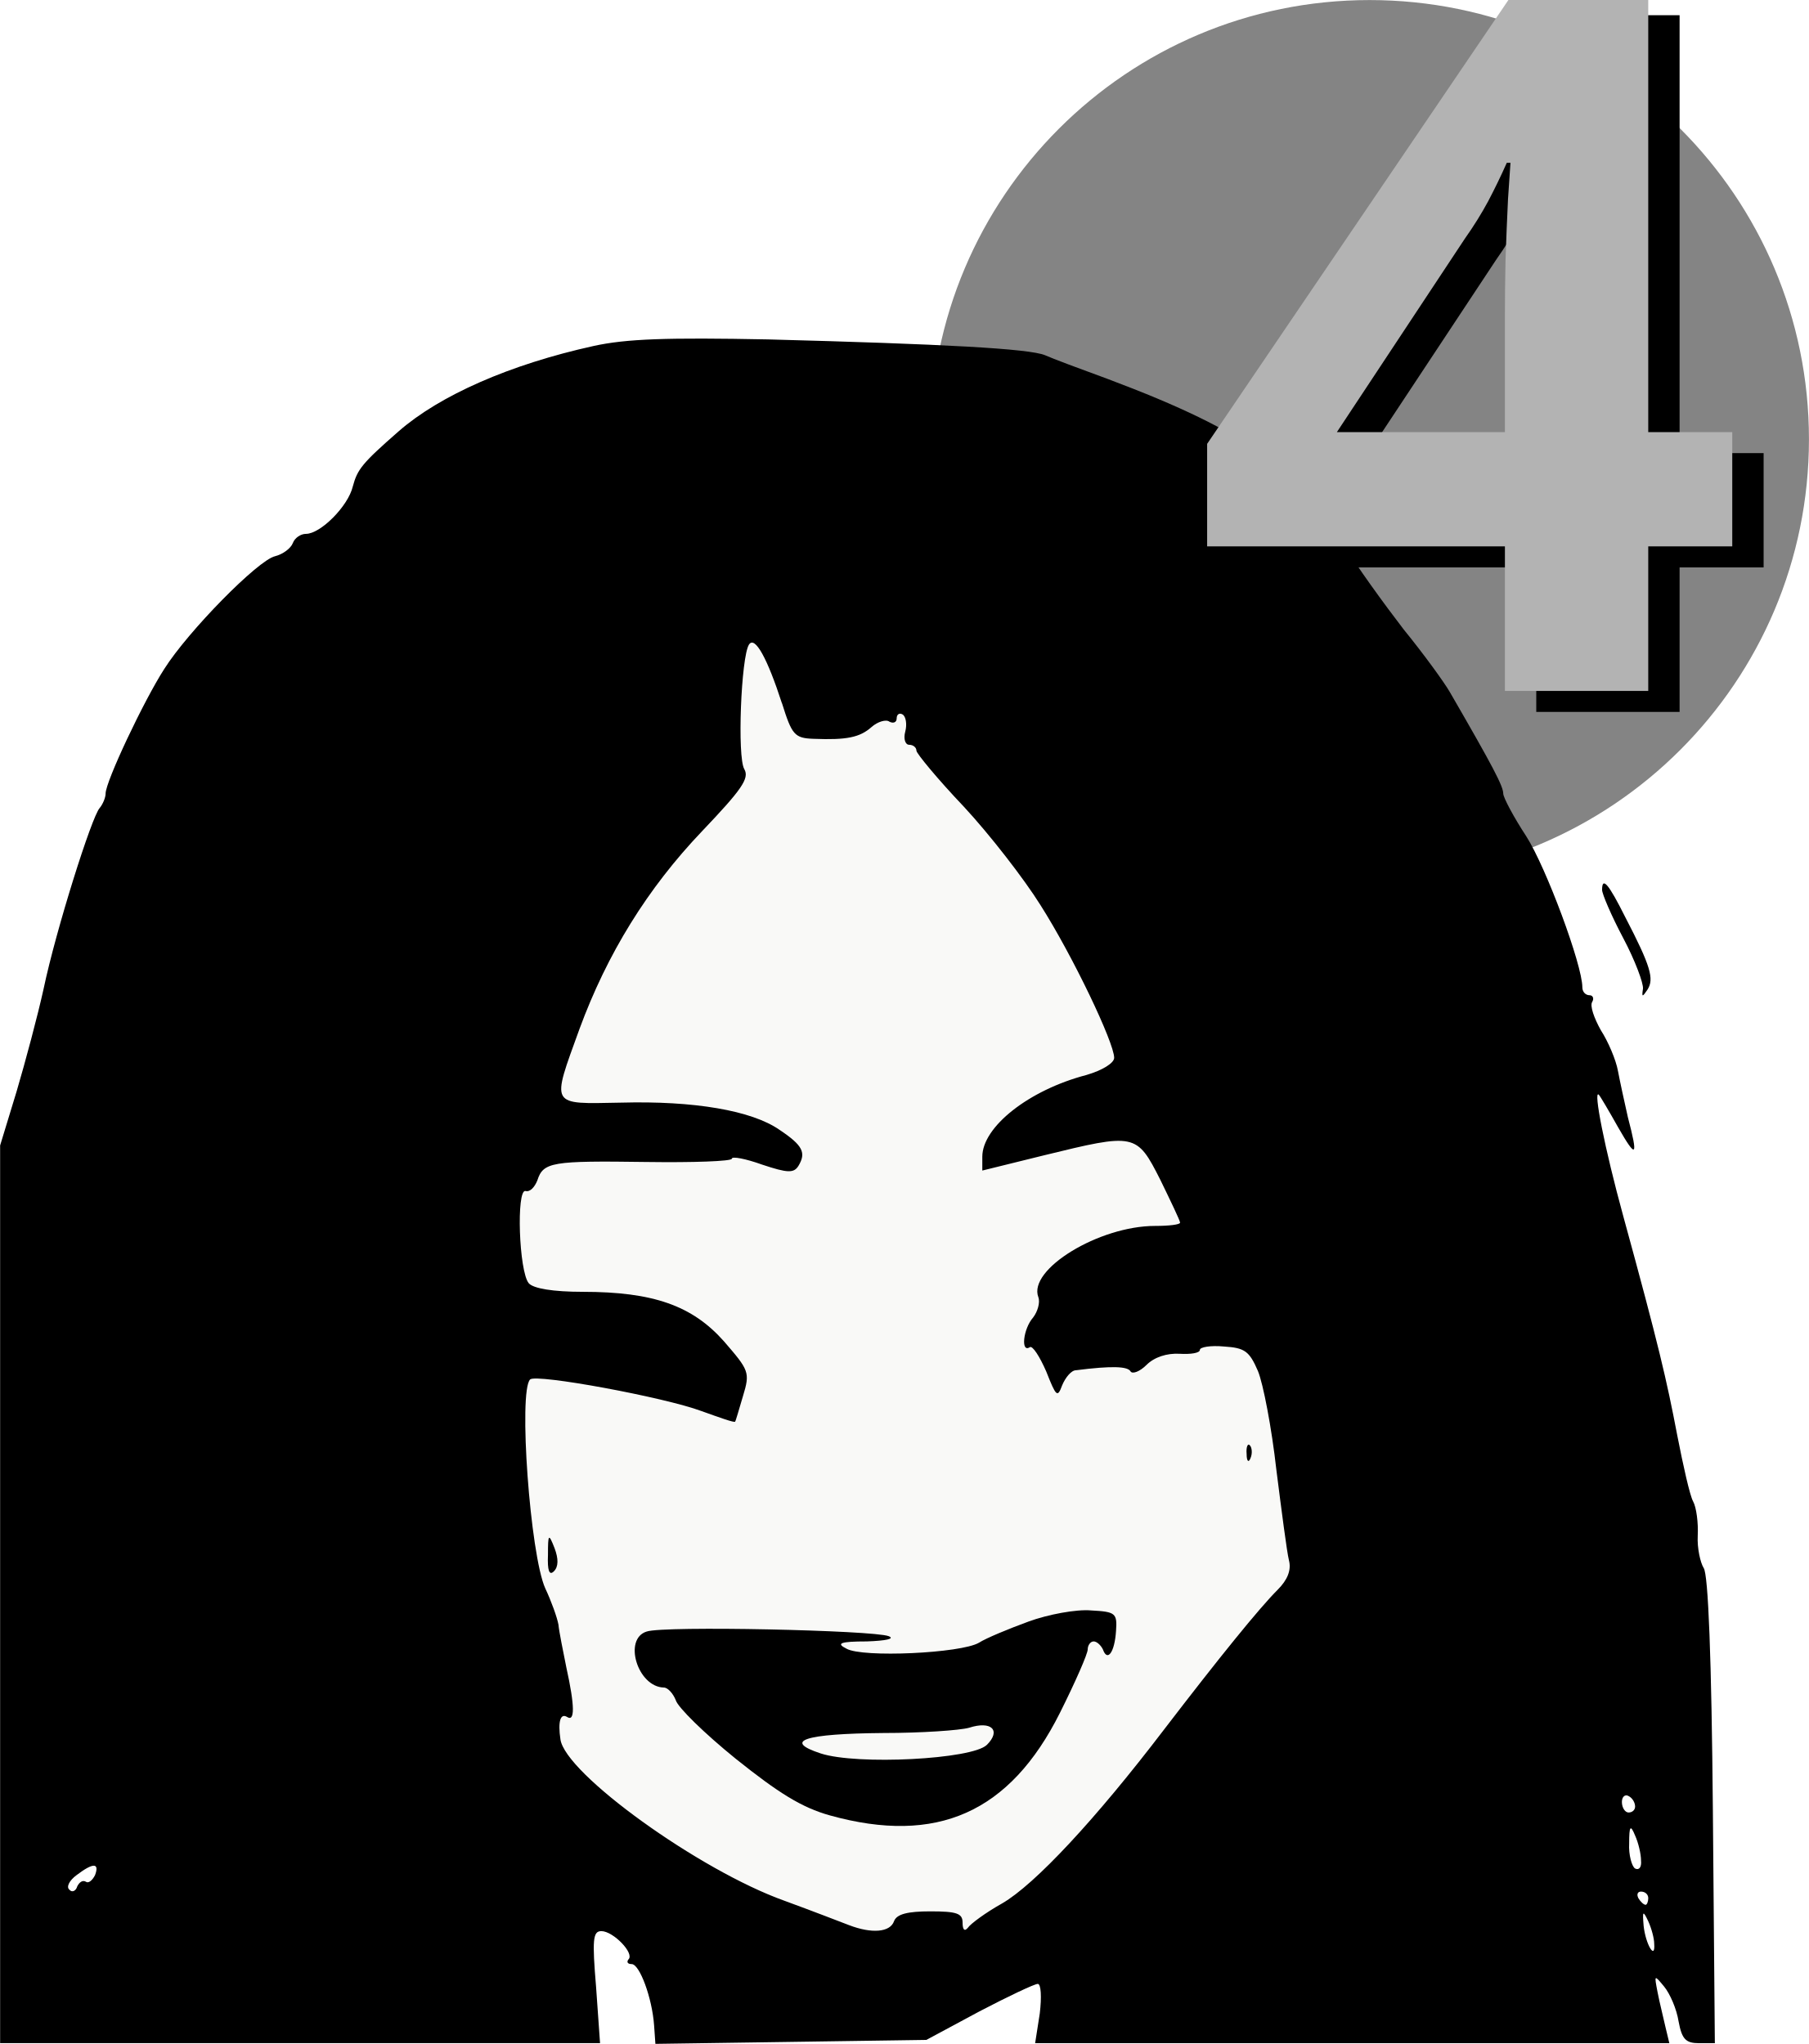
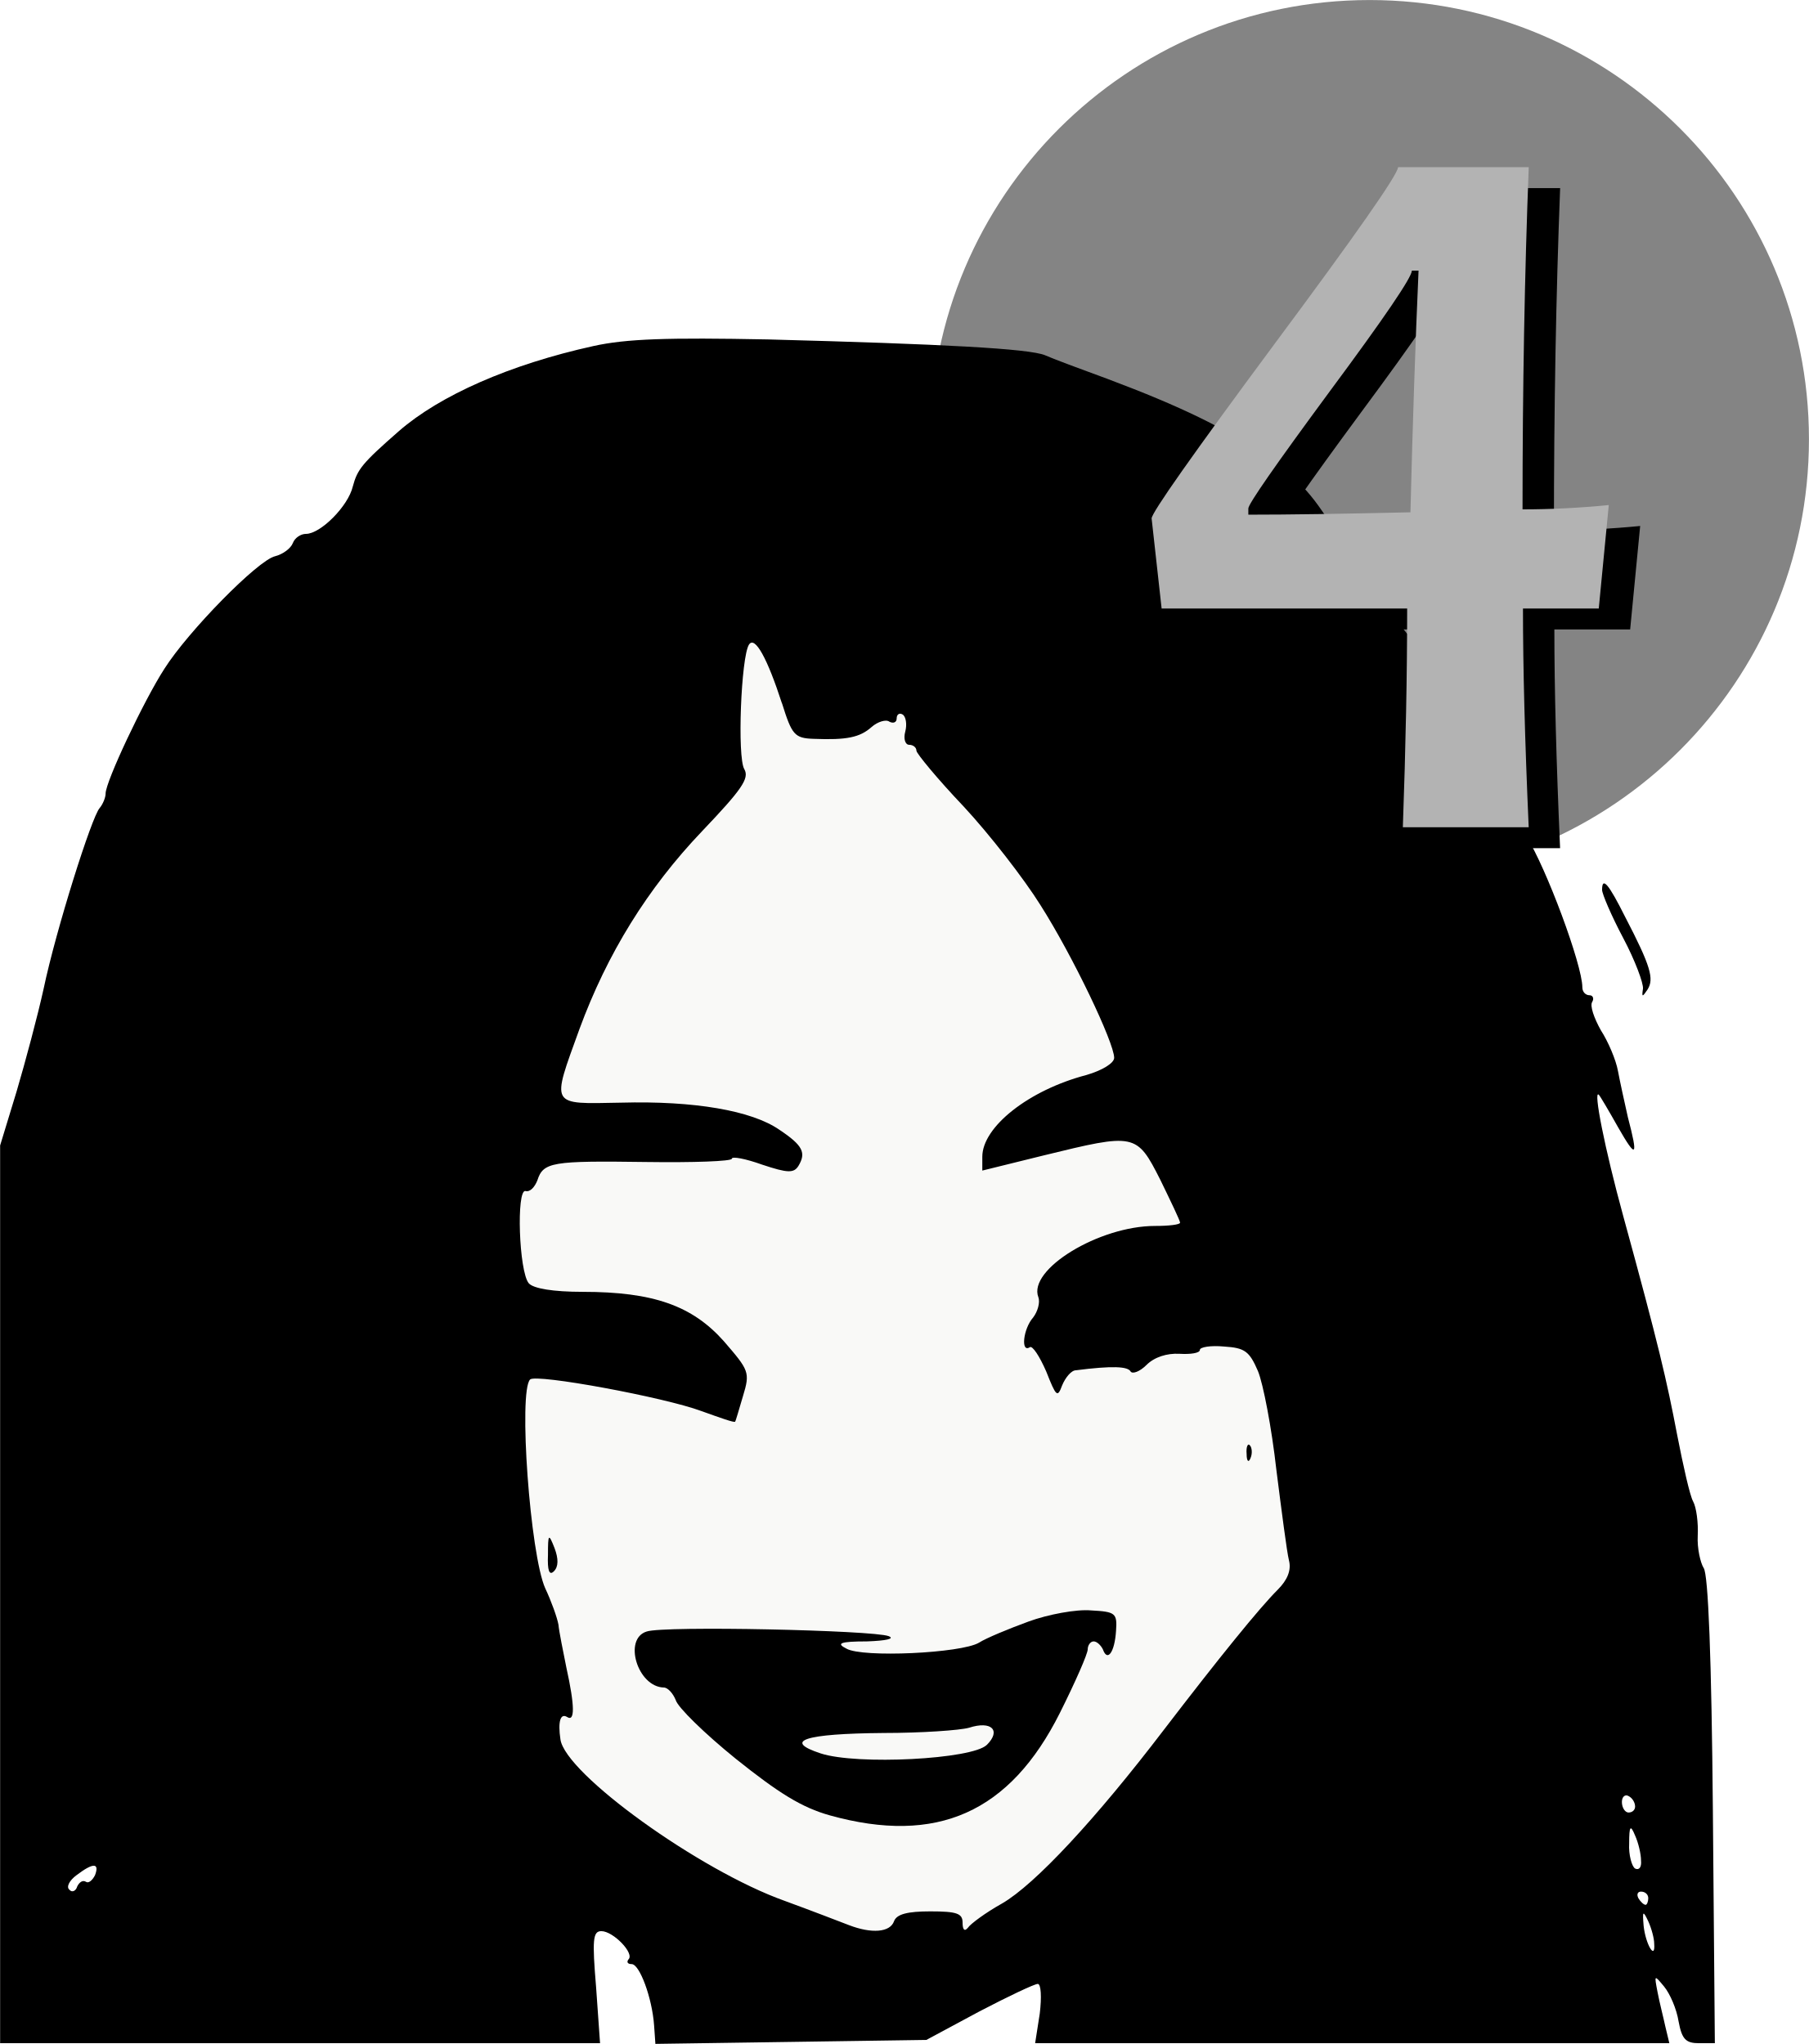
<svg xmlns="http://www.w3.org/2000/svg" width="45.747mm" height="51.709mm" version="1.1" viewBox="0 0 45.747 51.709">
-   <g transform="translate(-82.021 -122.77)">
-     <g transform="translate(-48.82 .053484)">
-       <ellipse cx="153.03" cy="154.46" rx="13.497" ry="18.178" fill="#f9f9f7" fill-rule="evenodd" stroke-width=".181" />
-       <g stroke-width=".167">
-         <path d="m145.85 131.47c-2.118 0.467-3.885 1.25-4.919 2.151-0.934 0.817-1.05 0.967-1.167 1.401-0.117 0.5-0.817 1.2-1.184 1.2-0.133 0-0.283 0.1-0.333 0.233-0.05 0.133-0.25 0.283-0.45 0.333-0.434 0.1-2.201 1.901-2.801 2.851-0.517 0.8-1.484 2.851-1.484 3.151 0 0.1-0.067 0.267-0.15 0.367-0.2 0.217-1.101 3.068-1.417 4.569-0.15 0.684-0.467 1.867-0.684 2.601l-0.417 1.367v22.71h15.173l-0.1-1.417c-0.1-1.2-0.083-1.417 0.133-1.417 0.3 0 0.85 0.567 0.684 0.717-0.05 0.067-0.017 0.117 0.083 0.117 0.2 0 0.517 0.85 0.567 1.551l0.033 0.467 3.435-0.05 3.418-0.05 1.334-0.717c0.734-0.384 1.401-0.7 1.484-0.7 0.083 0 0.1 0.333 0.05 0.75l-0.117 0.75h16.04l-0.1-0.417c-0.05-0.233-0.15-0.617-0.2-0.884-0.083-0.434-0.083-0.434 0.167-0.133 0.15 0.183 0.317 0.567 0.367 0.884 0.083 0.45 0.183 0.55 0.517 0.55h0.4l-0.05-5.886c-0.033-3.835-0.117-5.986-0.233-6.136-0.083-0.133-0.167-0.5-0.15-0.817 0.017-0.317-0.033-0.717-0.117-0.867-0.083-0.15-0.25-0.9-0.4-1.667-0.267-1.401-0.467-2.268-1.367-5.552-0.467-1.701-0.767-3.218-0.617-3.068 0.033 0.033 0.25 0.4 0.484 0.817 0.467 0.817 0.517 0.767 0.25-0.25-0.083-0.367-0.2-0.9-0.25-1.167-0.05-0.283-0.25-0.75-0.434-1.034-0.167-0.3-0.283-0.617-0.217-0.717 0.05-0.083 0.017-0.167-0.067-0.167-0.1 0-0.183-0.083-0.183-0.2 0-0.567-0.917-3.035-1.417-3.818-0.317-0.484-0.584-0.984-0.584-1.084 0-0.183-0.25-0.667-1.351-2.568-0.133-0.233-0.65-0.95-1.167-1.584-0.5-0.65-1.2-1.617-1.534-2.168-0.784-1.284-1.017-1.551-2.034-2.268-0.934-0.65-2.051-1.2-3.918-1.901-0.684-0.25-1.401-0.517-1.584-0.6-0.4-0.167-2.568-0.283-7.003-0.4-2.551-0.05-3.585-0.017-4.419 0.167zm4.769 9.037c0.25 0.8 0.317 0.884 0.8 0.9 0.834 0.033 1.167-0.033 1.467-0.3 0.15-0.133 0.367-0.2 0.45-0.133 0.1 0.05 0.183 0.017 0.183-0.083 0-0.1 0.067-0.15 0.15-0.1 0.083 0.05 0.117 0.25 0.067 0.434-0.05 0.183 0 0.333 0.1 0.333s0.183 0.067 0.183 0.15c0 0.067 0.534 0.717 1.2 1.417 0.65 0.7 1.517 1.817 1.934 2.484 0.817 1.284 1.867 3.485 1.867 3.868 0 0.133-0.3 0.317-0.7 0.434-1.467 0.384-2.635 1.317-2.635 2.068v0.35l1.551-0.383c2.318-0.567 2.351-0.567 2.951 0.617 0.267 0.55 0.5 1.034 0.5 1.084 0 0.05-0.283 0.083-0.634 0.083-1.417 0-3.218 1.101-2.951 1.801 0.05 0.133-0.017 0.367-0.133 0.517-0.25 0.283-0.317 0.9-0.083 0.75 0.067-0.05 0.25 0.233 0.417 0.617 0.25 0.634 0.283 0.667 0.4 0.35 0.083-0.2 0.233-0.384 0.35-0.384 0.917-0.117 1.317-0.1 1.384 0.033 0.05 0.067 0.233 0 0.4-0.167 0.2-0.2 0.517-0.3 0.834-0.283 0.283 0.017 0.517-0.017 0.517-0.1 0-0.067 0.267-0.117 0.617-0.083 0.517 0.033 0.634 0.117 0.85 0.617 0.133 0.317 0.35 1.451 0.467 2.501 0.133 1.05 0.267 2.084 0.317 2.284 0.067 0.25-0.033 0.5-0.283 0.75-0.467 0.467-1.467 1.701-2.885 3.551-1.717 2.251-3.251 3.902-4.085 4.385-0.417 0.233-0.8 0.517-0.867 0.617-0.083 0.1-0.133 0.05-0.133-0.133 0-0.233-0.15-0.283-0.817-0.283-0.567 0-0.85 0.067-0.917 0.25-0.1 0.283-0.567 0.317-1.134 0.1-0.217-0.083-0.95-0.367-1.634-0.617-2.151-0.767-5.552-3.218-5.669-4.085-0.067-0.45 0-0.667 0.167-0.567 0.2 0.133 0.2-0.267-0.017-1.25-0.083-0.417-0.183-0.9-0.2-1.084-0.033-0.183-0.183-0.6-0.333-0.917-0.384-0.85-0.684-4.986-0.384-5.286 0.15-0.15 3.401 0.45 4.335 0.8 0.467 0.167 0.834 0.3 0.85 0.267 0.017-0.017 0.1-0.317 0.2-0.65 0.183-0.6 0.15-0.65-0.484-1.384-0.8-0.9-1.784-1.25-3.568-1.25-0.75 0-1.25-0.083-1.367-0.217-0.25-0.3-0.317-2.384-0.083-2.334 0.117 0.033 0.233-0.1 0.3-0.267 0.15-0.467 0.367-0.5 2.751-0.467 1.184 0.017 2.168-0.017 2.168-0.083s0.35 0 0.767 0.15c0.65 0.217 0.8 0.217 0.917 0.033 0.2-0.333 0.117-0.517-0.484-0.917-0.7-0.484-2.151-0.734-4.002-0.684-1.817 0.033-1.767 0.117-1.05-1.867 0.7-1.901 1.717-3.551 3.101-5.002 1-1.05 1.2-1.334 1.067-1.567-0.183-0.3-0.083-2.834 0.117-3.151 0.15-0.233 0.467 0.35 0.834 1.484zm21.576 27.912c0 0.083-0.067 0.15-0.167 0.15-0.083 0-0.167-0.117-0.167-0.267 0-0.133 0.083-0.2 0.167-0.15 0.1 0.05 0.167 0.167 0.167 0.267zm0.15 1.367c0.017 0.167-0.05 0.25-0.15 0.2-0.083-0.05-0.167-0.35-0.15-0.634 0-0.45 0.033-0.484 0.15-0.2 0.083 0.183 0.15 0.467 0.15 0.634zm-39.1 0.367c-0.067 0.133-0.167 0.217-0.233 0.167-0.083-0.05-0.167 0.017-0.217 0.117-0.033 0.117-0.133 0.167-0.2 0.083-0.083-0.067 0-0.233 0.183-0.367 0.417-0.317 0.584-0.317 0.467 0zm39.283 0.584c0 0.083-0.033 0.167-0.067 0.167-0.05 0-0.133-0.083-0.183-0.167-0.05-0.1-0.017-0.167 0.067-0.167 0.1 0 0.183 0.067 0.183 0.167zm0.15 1.151c0.033 0.434-0.217 0.017-0.267-0.45-0.033-0.383-0.017-0.4 0.117-0.117 0.083 0.183 0.15 0.434 0.15 0.567z" />
-         <path d="m162.37 159.5c0 0.183 0.05 0.233 0.1 0.1 0.05-0.117 0.033-0.267-0.017-0.317-0.05-0.067-0.1 0.033-0.083 0.217z" />
-         <path d="m144.7 162.05c-0.017 0.4 0.033 0.534 0.15 0.417 0.117-0.117 0.117-0.317 0.017-0.584-0.15-0.384-0.167-0.367-0.167 0.167z" />
-         <path d="m156.85 163.74c-0.5 0.183-1.067 0.417-1.25 0.534-0.45 0.267-2.951 0.384-3.351 0.15-0.267-0.133-0.167-0.183 0.517-0.183 0.484-0.017 0.717-0.067 0.55-0.133-0.384-0.15-5.686-0.267-6.119-0.117-0.6 0.183-0.233 1.401 0.434 1.417 0.1 0 0.233 0.15 0.3 0.317 0.05 0.183 0.734 0.85 1.517 1.484 1.084 0.867 1.667 1.234 2.384 1.434 2.701 0.75 4.552-0.067 5.819-2.601 0.383-0.767 0.7-1.484 0.7-1.601 0-0.1 0.067-0.2 0.15-0.2 0.083 0 0.183 0.1 0.233 0.2 0.117 0.333 0.3 0.067 0.333-0.467 0.033-0.45-0.017-0.484-0.634-0.517-0.367-0.033-1.084 0.1-1.584 0.283zm-1.05 3.118c-0.367 0.367-3.285 0.517-4.202 0.217-0.967-0.317-0.417-0.5 1.584-0.517 0.967 0 1.934-0.067 2.168-0.133 0.567-0.183 0.817 0.067 0.45 0.434z" />
-         <path d="m171.36 145.23c0 0.1 0.233 0.65 0.534 1.217s0.517 1.151 0.5 1.284c-0.033 0.217-0.017 0.217 0.117 0.017 0.167-0.267 0.083-0.584-0.567-1.834-0.417-0.834-0.584-1.034-0.584-0.684z" />
-       </g>
-       <circle cx="165.48" cy="133.83" r="11.112" fill-opacity=".481" />
-       <text x="161.744" y="140.725" fill="#000" font-family="Candara" font-size="24.694px" font-weight="bold" stroke-width="2.468" style="font-variant-caps:normal;font-variant-east-asian:normal;font-variant-ligatures:normal;font-variant-numeric:normal" xml:space="preserve">
-         <tspan x="161.744" y="140.725">4</tspan>
-       </text>
-       <text x="160.951" y="140.196" fill="#b3b3b3" font-family="Candara" font-size="24.694px" font-weight="bold" stroke-width="2.468" style="font-variant-caps:normal;font-variant-east-asian:normal;font-variant-ligatures:normal;font-variant-numeric:normal" xml:space="preserve">
-         <tspan x="160.951" y="140.196">4</tspan>
-       </text>
-     </g>
+   <path d="m35.686 31.743a13.497 18.178 0 0 1-13.497 18.178 13.497 18.178 0 0 1-13.497-18.178 13.497 18.178 0 0 1 13.497-18.178 13.497 18.178 0 0 1 13.497 18.178z" fill="#f9f9f7" fill-rule="evenodd" stroke-width=".181" />
+   <g stroke-width=".167">
+     <path d="m15.009 8.754c-2.118 0.467-3.885 1.25-4.919 2.151-0.934 0.817-1.05 0.967-1.167 1.401-0.117 0.5-0.817 1.2-1.184 1.2-0.133 0-0.283 0.1-0.333 0.233-0.05 0.133-0.25 0.283-0.45 0.333-0.434 0.1-2.201 1.901-2.801 2.851-0.517 0.8-1.484 2.851-1.484 3.151 0 0.1-0.067 0.267-0.15 0.367-0.2 0.217-1.101 3.068-1.417 4.569-0.15 0.684-0.467 1.867-0.684 2.601l-0.417 1.367v22.71h15.173l-0.1-1.417c-0.1-1.2-0.083-1.417 0.133-1.417 0.3 0 0.85 0.567 0.684 0.717-0.05 0.067-0.017 0.117 0.083 0.117 0.2 0 0.517 0.85 0.567 1.551l0.033 0.467 3.435-0.05 3.418-0.05 1.334-0.717c0.734-0.384 1.401-0.7 1.484-0.7s0.1 0.333 0.05 0.75l-0.117 0.75h16.04l-0.1-0.417c-0.05-0.233-0.15-0.617-0.2-0.884-0.083-0.434-0.083-0.434 0.167-0.133 0.15 0.183 0.317 0.567 0.367 0.884 0.083 0.45 0.183 0.55 0.517 0.55h0.4l-0.05-5.886c-0.033-3.835-0.117-5.986-0.233-6.136-0.083-0.133-0.167-0.5-0.15-0.817 0.017-0.317-0.033-0.717-0.117-0.867-0.083-0.15-0.25-0.9-0.4-1.667-0.267-1.401-0.467-2.268-1.367-5.552-0.467-1.701-0.767-3.218-0.617-3.068 0.033 0.033 0.25 0.4 0.484 0.817 0.467 0.817 0.517 0.767 0.25-0.25-0.083-0.367-0.2-0.9-0.25-1.167-0.05-0.283-0.25-0.75-0.434-1.034-0.167-0.3-0.283-0.617-0.217-0.717 0.05-0.083 0.017-0.167-0.067-0.167-0.1 0-0.183-0.083-0.183-0.2 0-0.567-0.917-3.035-1.417-3.818-0.317-0.484-0.584-0.984-0.584-1.084 0-0.183-0.25-0.667-1.351-2.568-0.133-0.233-0.65-0.95-1.167-1.584-0.5-0.65-1.2-1.617-1.534-2.168-0.784-1.284-1.017-1.551-2.034-2.268-0.934-0.65-2.051-1.2-3.918-1.901-0.684-0.25-1.401-0.517-1.584-0.6-0.4-0.167-2.568-0.283-7.003-0.4-2.551-0.05-3.585-0.017-4.419 0.167zm4.769 9.037c0.25 0.8 0.317 0.884 0.8 0.9 0.834 0.033 1.167-0.033 1.467-0.3 0.15-0.133 0.367-0.2 0.45-0.133 0.1 0.05 0.183 0.017 0.183-0.083 0-0.1 0.067-0.15 0.15-0.1 0.083 0.05 0.117 0.25 0.067 0.434-0.05 0.183 0 0.333 0.1 0.333s0.183 0.067 0.183 0.15c0 0.067 0.534 0.717 1.2 1.417 0.65 0.7 1.517 1.817 1.934 2.484 0.817 1.284 1.867 3.485 1.867 3.868 0 0.133-0.3 0.317-0.7 0.434-1.467 0.384-2.635 1.317-2.635 2.068v0.35l1.551-0.383c2.318-0.567 2.351-0.567 2.951 0.617 0.267 0.55 0.5 1.034 0.5 1.084s-0.283 0.083-0.634 0.083c-1.417 0-3.218 1.101-2.951 1.801 0.05 0.133-0.017 0.367-0.133 0.517-0.25 0.283-0.317 0.9-0.083 0.75 0.067-0.05 0.25 0.233 0.417 0.617 0.25 0.634 0.283 0.667 0.4 0.35 0.083-0.2 0.233-0.384 0.35-0.384 0.917-0.117 1.317-0.1 1.384 0.033 0.05 0.067 0.233 0 0.4-0.167 0.2-0.2 0.517-0.3 0.834-0.283 0.283 0.017 0.517-0.017 0.517-0.1 0-0.067 0.267-0.117 0.617-0.083 0.517 0.033 0.634 0.117 0.85 0.617 0.133 0.317 0.35 1.451 0.467 2.501 0.133 1.05 0.267 2.084 0.317 2.284 0.067 0.25-0.033 0.5-0.283 0.75-0.467 0.467-1.467 1.701-2.885 3.551-1.717 2.251-3.251 3.902-4.085 4.385-0.417 0.233-0.8 0.517-0.867 0.617-0.083 0.1-0.133 0.05-0.133-0.133 0-0.233-0.15-0.283-0.817-0.283-0.567 0-0.85 0.067-0.917 0.25-0.1 0.283-0.567 0.317-1.134 0.1-0.217-0.083-0.95-0.367-1.634-0.617-2.151-0.767-5.552-3.218-5.669-4.085-0.067-0.45 0-0.667 0.167-0.567 0.2 0.133 0.2-0.267-0.017-1.25-0.083-0.417-0.183-0.9-0.2-1.084-0.033-0.183-0.183-0.6-0.333-0.917-0.384-0.85-0.684-4.986-0.384-5.286 0.15-0.15 3.401 0.45 4.335 0.8 0.467 0.167 0.834 0.3 0.85 0.267 0.017-0.017 0.1-0.317 0.2-0.65 0.183-0.6 0.15-0.65-0.484-1.384-0.8-0.9-1.784-1.25-3.568-1.25-0.75 0-1.25-0.083-1.367-0.217-0.25-0.3-0.317-2.384-0.083-2.334 0.117 0.033 0.233-0.1 0.3-0.267 0.15-0.467 0.367-0.5 2.751-0.467 1.184 0.017 2.168-0.017 2.168-0.083s0.35 0 0.767 0.15c0.65 0.217 0.8 0.217 0.917 0.033 0.2-0.333 0.117-0.517-0.484-0.917-0.7-0.484-2.151-0.734-4.002-0.684-1.817 0.033-1.767 0.117-1.05-1.867 0.7-1.901 1.717-3.551 3.101-5.002 1-1.05 1.2-1.334 1.067-1.567-0.183-0.3-0.083-2.834 0.117-3.151 0.15-0.233 0.467 0.35 0.834 1.484zm21.576 27.912c0 0.083-0.067 0.15-0.167 0.15-0.083 0-0.167-0.117-0.167-0.267 0-0.133 0.083-0.2 0.167-0.15 0.1 0.05 0.167 0.167 0.167 0.267zm0.15 1.367c0.017 0.167-0.05 0.25-0.15 0.2-0.083-0.05-0.167-0.35-0.15-0.634 0-0.45 0.033-0.484 0.15-0.2 0.083 0.183 0.15 0.467 0.15 0.634zm-39.1 0.367c-0.067 0.133-0.167 0.217-0.233 0.167-0.083-0.05-0.167 0.017-0.217 0.117-0.033 0.117-0.133 0.167-0.2 0.083-0.083-0.067 0-0.233 0.183-0.367 0.417-0.317 0.584-0.317 0.467 0zm39.283 0.584c0 0.083-0.033 0.167-0.067 0.167-0.05 0-0.133-0.083-0.183-0.167-0.05-0.1-0.017-0.167 0.067-0.167 0.1 0 0.183 0.067 0.183 0.167zm0.15 1.151c0.033 0.434-0.217 0.017-0.267-0.45-0.033-0.383-0.017-0.4 0.117-0.117 0.083 0.183 0.15 0.434 0.15 0.567z" />
+     <path d="m31.529 36.783c0 0.183 0.05 0.233 0.1 0.1 0.05-0.117 0.033-0.267-0.017-0.317-0.05-0.067-0.1 0.033-0.083 0.217z" />
+     <path d="m13.859 39.333c-0.017 0.4 0.033 0.534 0.15 0.417 0.117-0.117 0.117-0.317 0.017-0.584-0.15-0.384-0.167-0.367-0.167 0.167z" />
+     <path d="m26.009 41.023c-0.5 0.183-1.067 0.417-1.25 0.534-0.45 0.267-2.951 0.384-3.351 0.15-0.267-0.133-0.167-0.183 0.517-0.183 0.484-0.017 0.717-0.067 0.55-0.133-0.384-0.15-5.686-0.267-6.119-0.117-0.6 0.183-0.233 1.401 0.434 1.417 0.1 0 0.233 0.15 0.3 0.317 0.05 0.183 0.734 0.85 1.517 1.484 1.084 0.867 1.667 1.234 2.384 1.434 2.701 0.75 4.552-0.067 5.819-2.601 0.383-0.767 0.7-1.484 0.7-1.601 0-0.1 0.067-0.2 0.15-0.2 0.083 0 0.183 0.1 0.233 0.2 0.117 0.333 0.3 0.067 0.333-0.467 0.033-0.45-0.017-0.484-0.634-0.517-0.367-0.033-1.084 0.1-1.584 0.283zm-1.05 3.118c-0.367 0.367-3.285 0.517-4.202 0.217-0.967-0.317-0.417-0.5 1.584-0.517 0.967 0 1.934-0.067 2.168-0.133 0.567-0.183 0.817 0.067 0.45 0.434z" />
+     <path d="m40.519 22.513c0 0.1 0.233 0.65 0.534 1.217s0.517 1.151 0.5 1.284c-0.033 0.217-0.017 0.217 0.117 0.017 0.167-0.267 0.083-0.584-0.567-1.834-0.417-0.834-0.584-1.034-0.584-0.684z" />
  </g>
+   <path d="m45.751 11.113a11.112 11.112 0 0 1-11.112 11.112 11.112 11.112 0 0 1-11.112-11.112 11.112 11.112 0 0 1 11.112-11.112 11.112 11.112 0 0 1 11.112 11.112z" fill-opacity=".481" />
+   <path d="m41.482 13.307-0.253 2.616h-1.917q0 2.255 0.145 5.534h-3.183q0.109-3.051 0.109-5.534h-6.21l-0.253-2.279q0-0.217 3.099-4.401 3.111-4.184 3.135-4.485h3.304q-0.157 4.051-0.157 8.657 1.073 0 2.182-0.109zm-4.811-5.932h-0.169q0 0.253-2.074 3.051-2.062 2.797-2.062 2.966v0.157q1.531 0 4.1-0.06 0.084-3.376 0.205-6.113z" stroke-width="2.468" aria-label="4" />
+   <path d="m40.688 12.778-0.253 2.616h-1.917q0 2.255 0.145 5.534h-3.183q0.109-3.051 0.109-5.534h-6.21l-0.253-2.279q0-0.217 3.099-4.401 3.111-4.184 3.135-4.485h3.304q-0.157 4.051-0.157 8.657 1.073 0 2.182-0.109zm-4.811-5.932h-0.169q0 0.253-2.074 3.051-2.062 2.797-2.062 2.966v0.157q1.531 0 4.1-0.06 0.084-3.376 0.205-6.113z" fill="#b3b3b3" stroke-width="2.468" aria-label="4" />
</svg>
